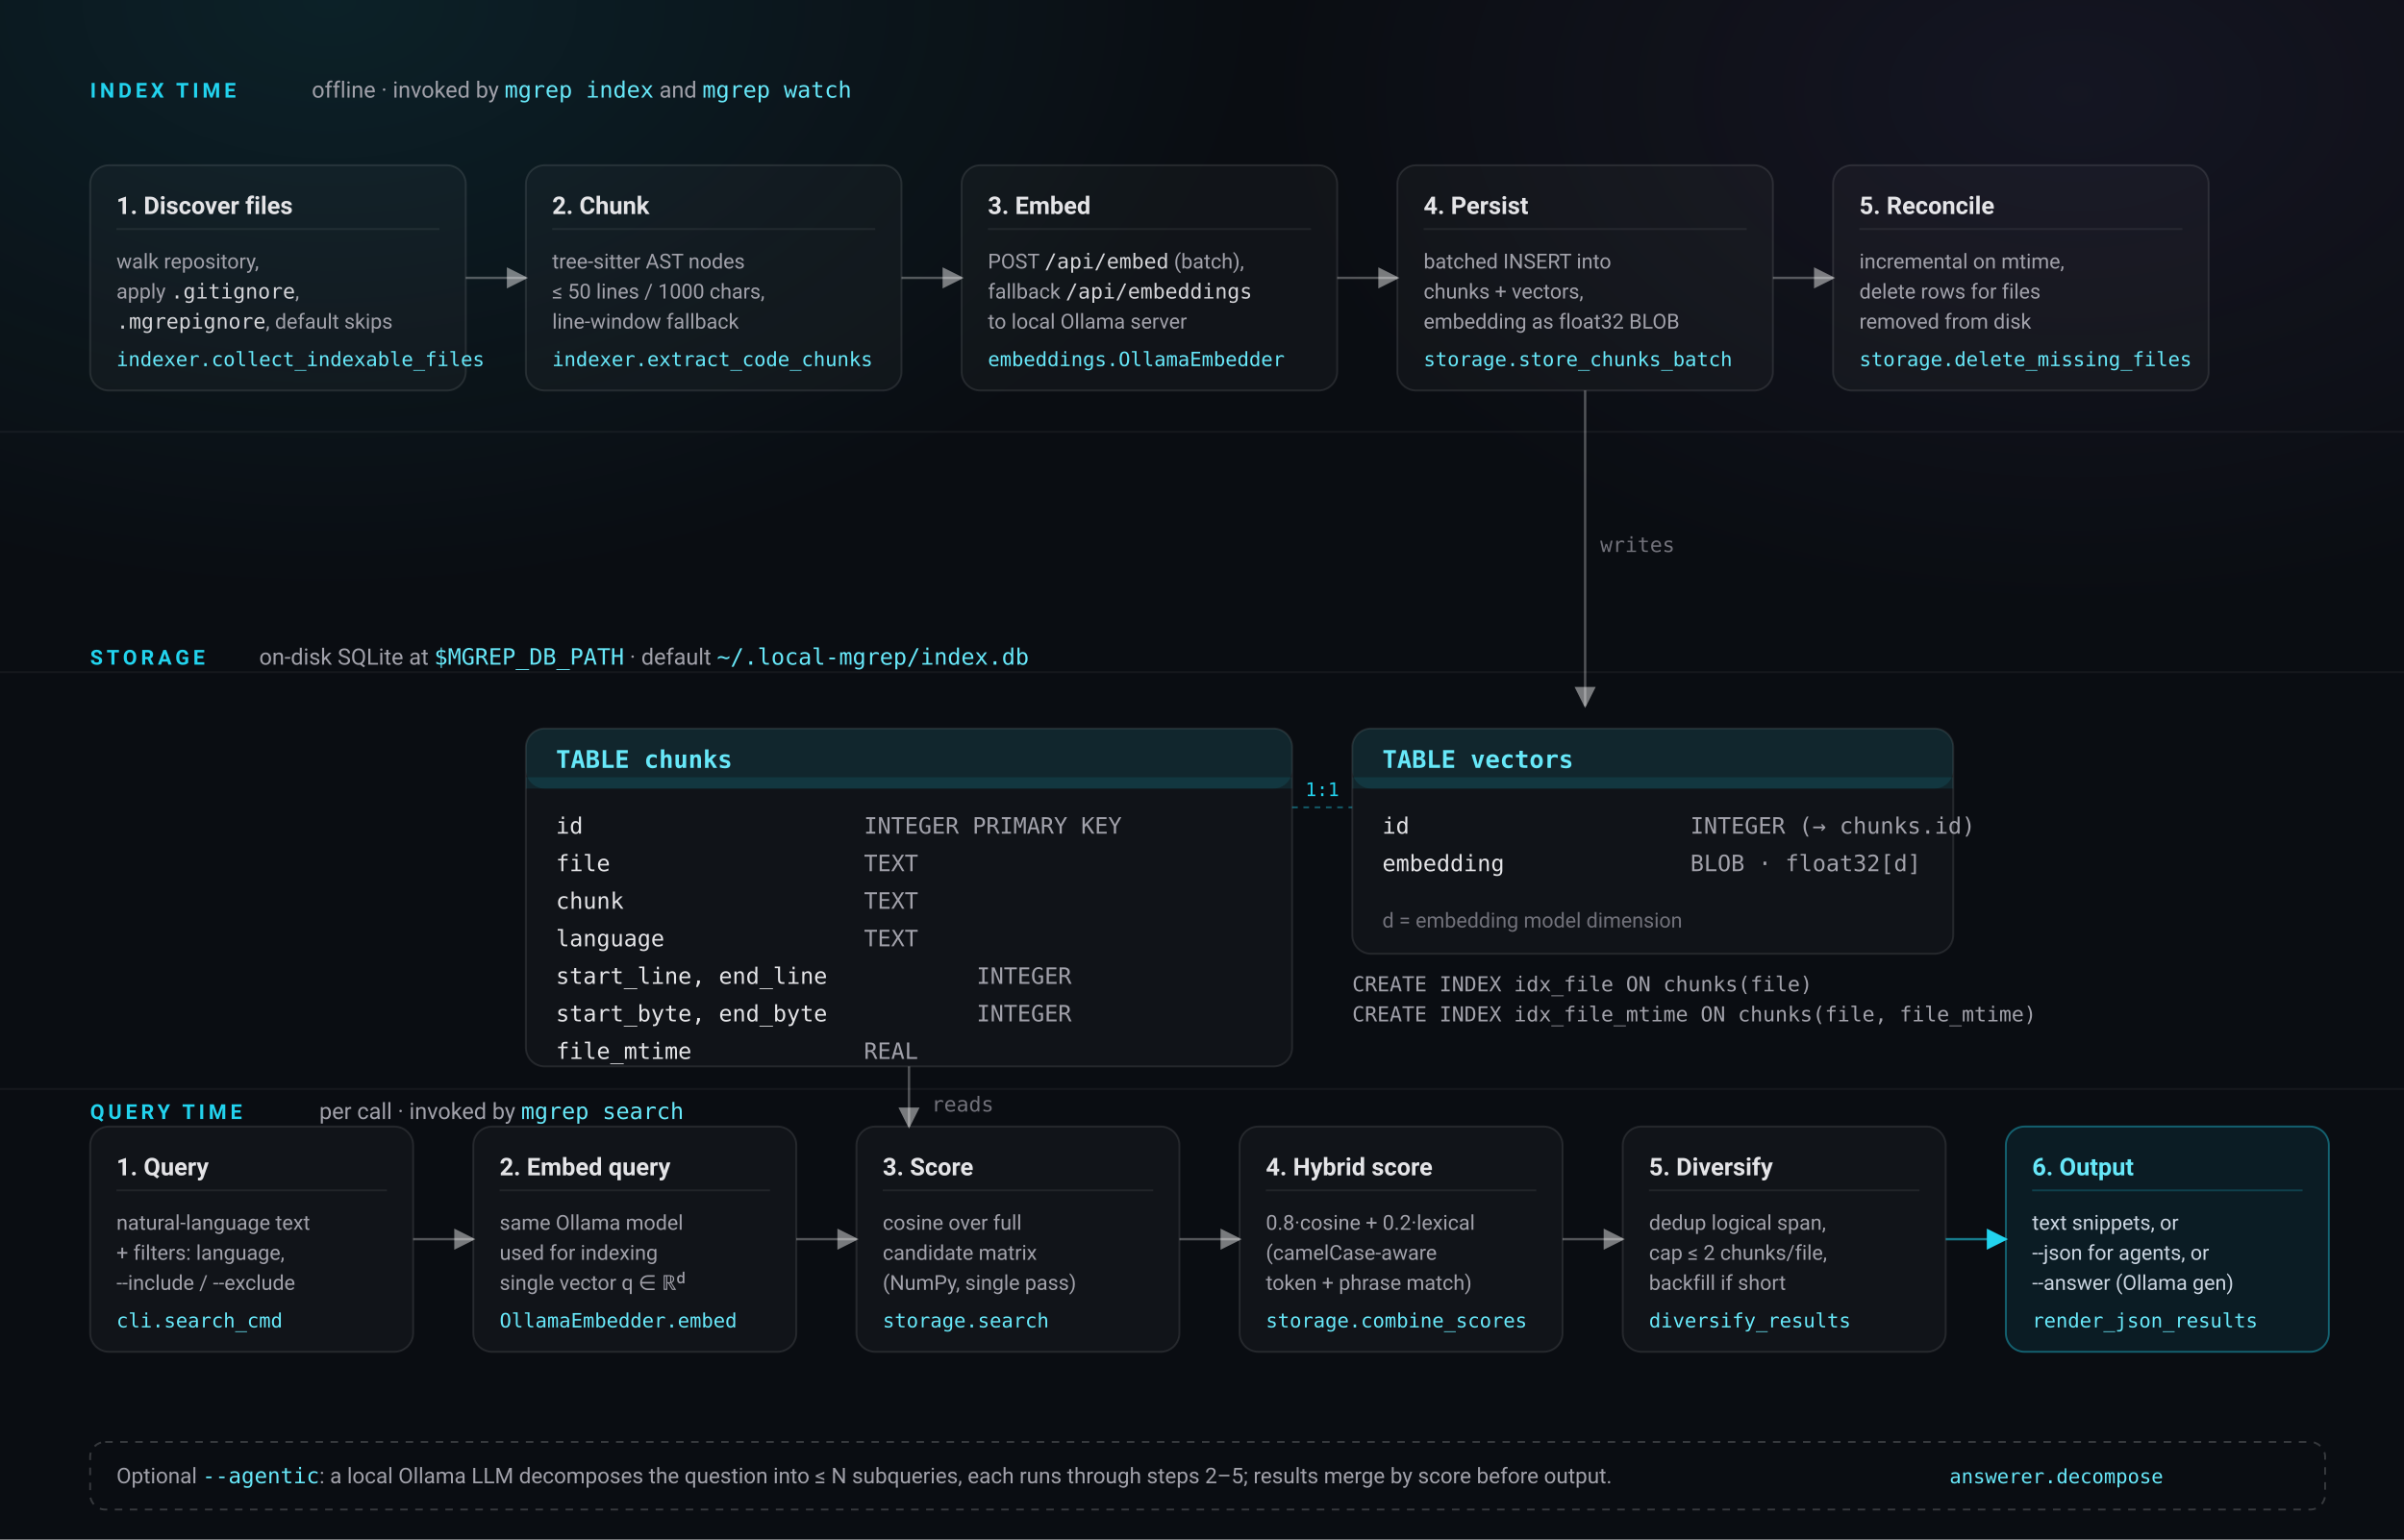
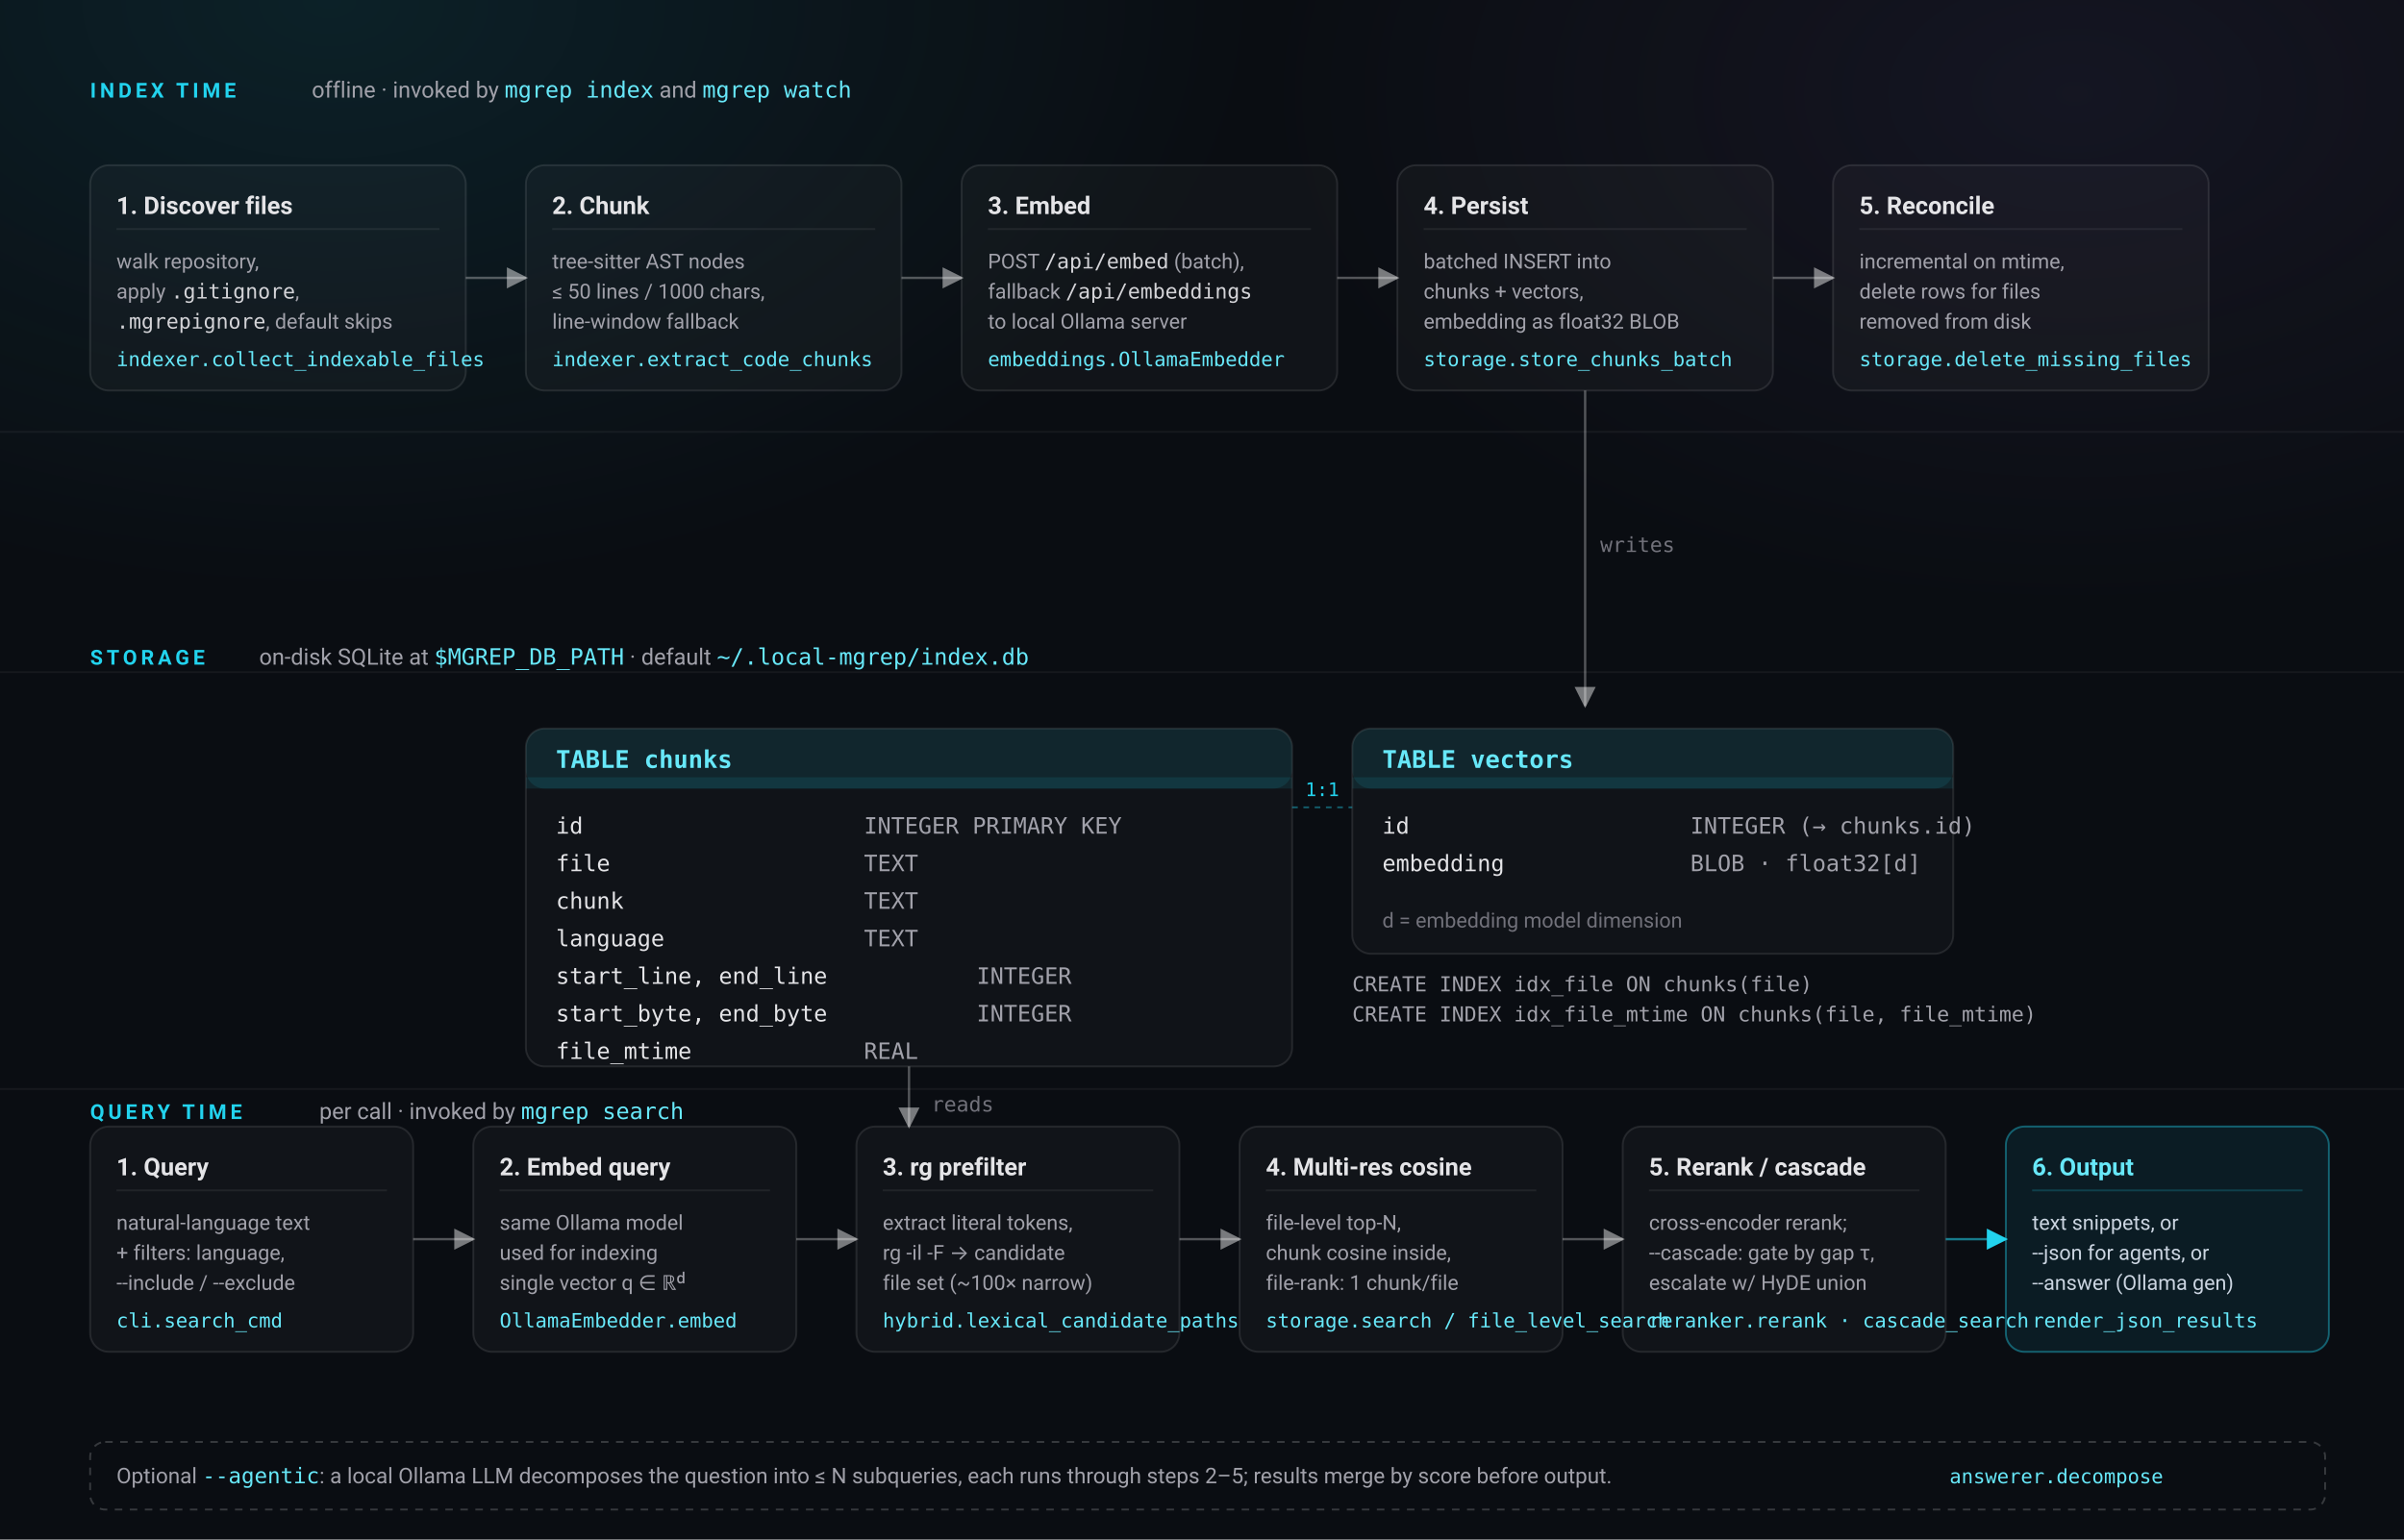
<svg xmlns="http://www.w3.org/2000/svg" viewBox="0 0 1280 820" role="img" aria-labelledby="arch-title arch-desc" font-family="ui-sans-serif, -apple-system, 'Segoe UI', Roboto, system-ui, sans-serif">
  <defs>
    <marker id="arr" viewBox="0 0 10 10" refX="9" refY="5" markerWidth="9" markerHeight="9" orient="auto-start-reverse">
      <path d="M0,0 L10,5 L0,10 z" fill="rgba(255,255,255,0.45)" />
    </marker>
    <marker id="arr-cy" viewBox="0 0 10 10" refX="9" refY="5" markerWidth="9" markerHeight="9" orient="auto-start-reverse">
      <path d="M0,0 L10,5 L0,10 z" fill="#22d3ee" />
    </marker>
    <radialGradient id="arch-orb-cy" cx="14%" cy="0%" r="55%">
      <stop offset="0%" stop-color="rgba(34,211,238,0.10)" />
      <stop offset="70%" stop-color="rgba(34,211,238,0)" />
    </radialGradient>
    <radialGradient id="arch-orb-vi" cx="86%" cy="6%" r="48%">
      <stop offset="0%" stop-color="rgba(167,139,250,0.07)" />
      <stop offset="70%" stop-color="rgba(167,139,250,0)" />
    </radialGradient>
  </defs>
  <rect width="1280" height="820" fill="#0a0d12" />
  <rect width="1280" height="820" fill="url(#arch-orb-cy)" />
  <rect width="1280" height="820" fill="url(#arch-orb-vi)" />
  <g stroke="rgba(255,255,255,0.05)" stroke-width="1">
    <path d="M0 230 H1280" />
    <path d="M0 358 H1280" />
    <path d="M0 580 H1280" />
  </g>
  <g font-size="11" font-weight="700" letter-spacing="2" fill="#22d3ee">
    <text x="48" y="52">INDEX TIME</text>
    <text x="48" y="354">STORAGE</text>
    <text x="48" y="596">QUERY TIME</text>
  </g>
  <g font-size="12" fill="#a1a1aa">
    <text x="166" y="52">offline · invoked by <tspan font-family="ui-monospace, Menlo, Consolas, monospace" fill="#67e8f9">mgrep index</tspan> and <tspan font-family="ui-monospace, Menlo, Consolas, monospace" fill="#67e8f9">mgrep watch</tspan>
    </text>
    <text x="138" y="354">on-disk SQLite at <tspan font-family="ui-monospace, Menlo, Consolas, monospace" fill="#67e8f9">$MGREP_DB_PATH</tspan> · default <tspan font-family="ui-monospace, Menlo, Consolas, monospace" fill="#67e8f9">~/.local-mgrep/index.db</tspan>
    </text>
    <text x="170" y="596">per call · invoked by <tspan font-family="ui-monospace, Menlo, Consolas, monospace" fill="#67e8f9">mgrep search</tspan>
    </text>
  </g>
  <g>
    <g transform="translate(48 88)">
      <rect width="200" height="120" rx="10" fill="rgba(255,255,255,0.03)" stroke="rgba(255,255,255,0.10)" stroke-width="1" />
      <text x="14" y="26" font-size="13" font-weight="600" fill="#e4e4e7">1. Discover files</text>
      <line x1="14" y1="34" x2="186" y2="34" stroke="rgba(255,255,255,0.07)" />
      <text x="14" y="55" font-size="11" fill="#a1a1aa">walk repository,</text>
      <text x="14" y="71" font-size="11" fill="#a1a1aa">apply <tspan font-family="ui-monospace, Menlo, Consolas, monospace" fill="#d4d4d8">.gitignore</tspan>,</text>
      <text x="14" y="87" font-size="11" fill="#a1a1aa">
        <tspan font-family="ui-monospace, Menlo, Consolas, monospace" fill="#d4d4d8">.mgrepignore</tspan>, default skips</text>
      <text x="14" y="107" font-size="10.5" fill="#67e8f9" font-family="ui-monospace, Menlo, Consolas, monospace">indexer.collect_indexable_files</text>
    </g>
    <g transform="translate(280 88)">
      <rect width="200" height="120" rx="10" fill="rgba(255,255,255,0.03)" stroke="rgba(255,255,255,0.10)" stroke-width="1" />
      <text x="14" y="26" font-size="13" font-weight="600" fill="#e4e4e7">2. Chunk</text>
      <line x1="14" y1="34" x2="186" y2="34" stroke="rgba(255,255,255,0.07)" />
      <text x="14" y="55" font-size="11" fill="#a1a1aa">tree-sitter AST nodes</text>
      <text x="14" y="71" font-size="11" fill="#a1a1aa">≤ 50 lines / 1000 chars,</text>
      <text x="14" y="87" font-size="11" fill="#a1a1aa">line-window fallback</text>
      <text x="14" y="107" font-size="10.5" fill="#67e8f9" font-family="ui-monospace, Menlo, Consolas, monospace">indexer.extract_code_chunks</text>
    </g>
    <g transform="translate(512 88)">
      <rect width="200" height="120" rx="10" fill="rgba(255,255,255,0.03)" stroke="rgba(255,255,255,0.10)" stroke-width="1" />
      <text x="14" y="26" font-size="13" font-weight="600" fill="#e4e4e7">3. Embed</text>
      <line x1="14" y1="34" x2="186" y2="34" stroke="rgba(255,255,255,0.07)" />
      <text x="14" y="55" font-size="11" fill="#a1a1aa">POST <tspan font-family="ui-monospace, Menlo, Consolas, monospace" fill="#d4d4d8">/api/embed</tspan> (batch),</text>
      <text x="14" y="71" font-size="11" fill="#a1a1aa">fallback <tspan font-family="ui-monospace, Menlo, Consolas, monospace" fill="#d4d4d8">/api/embeddings</tspan>
      </text>
      <text x="14" y="87" font-size="11" fill="#a1a1aa">to local Ollama server</text>
      <text x="14" y="107" font-size="10.5" fill="#67e8f9" font-family="ui-monospace, Menlo, Consolas, monospace">embeddings.OllamaEmbedder</text>
    </g>
    <g transform="translate(744 88)">
      <rect width="200" height="120" rx="10" fill="rgba(255,255,255,0.03)" stroke="rgba(255,255,255,0.10)" stroke-width="1" />
      <text x="14" y="26" font-size="13" font-weight="600" fill="#e4e4e7">4. Persist</text>
      <line x1="14" y1="34" x2="186" y2="34" stroke="rgba(255,255,255,0.07)" />
      <text x="14" y="55" font-size="11" fill="#a1a1aa">batched INSERT into</text>
      <text x="14" y="71" font-size="11" fill="#a1a1aa">chunks + vectors,</text>
      <text x="14" y="87" font-size="11" fill="#a1a1aa">embedding as float32 BLOB</text>
      <text x="14" y="107" font-size="10.5" fill="#67e8f9" font-family="ui-monospace, Menlo, Consolas, monospace">storage.store_chunks_batch</text>
    </g>
    <g transform="translate(976 88)">
      <rect width="200" height="120" rx="10" fill="rgba(255,255,255,0.03)" stroke="rgba(255,255,255,0.10)" stroke-width="1" />
      <text x="14" y="26" font-size="13" font-weight="600" fill="#e4e4e7">5. Reconcile</text>
      <line x1="14" y1="34" x2="186" y2="34" stroke="rgba(255,255,255,0.07)" />
      <text x="14" y="55" font-size="11" fill="#a1a1aa">incremental on mtime,</text>
      <text x="14" y="71" font-size="11" fill="#a1a1aa">delete rows for files</text>
      <text x="14" y="87" font-size="11" fill="#a1a1aa">removed from disk</text>
      <text x="14" y="107" font-size="10.5" fill="#67e8f9" font-family="ui-monospace, Menlo, Consolas, monospace">storage.delete_missing_files</text>
    </g>
    <g stroke="rgba(255,255,255,0.30)" stroke-width="1.25" fill="none" marker-end="url(#arr)">
      <line x1="248" y1="148" x2="280" y2="148" />
      <line x1="480" y1="148" x2="512" y2="148" />
      <line x1="712" y1="148" x2="744" y2="148" />
      <line x1="944" y1="148" x2="976" y2="148" />
    </g>
  </g>
  <g stroke="rgba(255,255,255,0.30)" stroke-width="1.25" fill="none" marker-end="url(#arr)">
    <path d="M844 208 V 376" />
  </g>
  <text x="852" y="294" font-size="11" fill="#71717a" font-family="ui-monospace, Menlo, Consolas, monospace">writes</text>
  <g stroke="rgba(255,255,255,0.30)" stroke-width="1.25" fill="none" marker-end="url(#arr)">
    <path d="M484 568 V 600" />
  </g>
  <text x="496" y="592" font-size="11" fill="#71717a" font-family="ui-monospace, Menlo, Consolas, monospace">reads</text>
  <g transform="translate(280 388)">
    <rect width="408" height="180" rx="10" fill="rgba(255,255,255,0.025)" stroke="rgba(255,255,255,0.10)" stroke-width="1" />
    <rect width="408" height="32" rx="10" fill="rgba(34,211,238,0.10)" />
    <rect y="26" width="408" height="6" fill="rgba(34,211,238,0.10)" />
    <text x="16" y="21" font-size="13" font-weight="600" fill="#67e8f9" font-family="ui-monospace, Menlo, Consolas, monospace">TABLE chunks</text>
    <g font-family="ui-monospace, Menlo, Consolas, monospace" font-size="12" fill="#e4e4e7">
      <text x="16" y="56">id</text>
      <text x="180" y="56" fill="#a1a1aa">INTEGER PRIMARY KEY</text>
      <text x="16" y="76">file</text>
      <text x="180" y="76" fill="#a1a1aa">TEXT</text>
      <text x="16" y="96">chunk</text>
      <text x="180" y="96" fill="#a1a1aa">TEXT</text>
      <text x="16" y="116">language</text>
      <text x="180" y="116" fill="#a1a1aa">TEXT</text>
      <text x="16" y="136">start_line, end_line</text>
      <text x="240" y="136" fill="#a1a1aa">INTEGER</text>
      <text x="16" y="156">start_byte, end_byte</text>
      <text x="240" y="156" fill="#a1a1aa">INTEGER</text>
      <text x="16" y="176">file_mtime</text>
      <text x="180" y="176" fill="#a1a1aa">REAL</text>
    </g>
  </g>
  <g transform="translate(720 388)">
    <rect width="320" height="120" rx="10" fill="rgba(255,255,255,0.025)" stroke="rgba(255,255,255,0.10)" stroke-width="1" />
    <rect width="320" height="32" rx="10" fill="rgba(34,211,238,0.10)" />
    <rect y="26" width="320" height="6" fill="rgba(34,211,238,0.10)" />
    <text x="16" y="21" font-size="13" font-weight="600" fill="#67e8f9" font-family="ui-monospace, Menlo, Consolas, monospace">TABLE vectors</text>
    <g font-family="ui-monospace, Menlo, Consolas, monospace" font-size="12" fill="#e4e4e7">
      <text x="16" y="56">id</text>
      <text x="180" y="56" fill="#a1a1aa">INTEGER (→ chunks.id)</text>
      <text x="16" y="76">embedding</text>
      <text x="180" y="76" fill="#a1a1aa">BLOB · float32[d]</text>
    </g>
    <text x="16" y="106" font-size="11" fill="#71717a">d = embedding model dimension</text>
  </g>
  <g stroke="rgba(34,211,238,0.40)" stroke-width="1" fill="none" stroke-dasharray="3 3">
    <line x1="688" y1="430" x2="720" y2="430" />
  </g>
  <text x="695" y="424" font-size="10" fill="#22d3ee" font-family="ui-monospace, Menlo, Consolas, monospace">1:1</text>
  <g transform="translate(720 528)" font-family="ui-monospace, Menlo, Consolas, monospace" font-size="11" fill="#a1a1aa">
    <text x="0" y="0">CREATE INDEX idx_file        ON chunks(file)</text>
    <text x="0" y="16">CREATE INDEX idx_file_mtime  ON chunks(file, file_mtime)</text>
  </g>
  <g>
    <g transform="translate(48 600)">
      <rect width="172" height="120" rx="10" fill="rgba(255,255,255,0.03)" stroke="rgba(255,255,255,0.10)" stroke-width="1" />
      <text x="14" y="26" font-size="13" font-weight="600" fill="#e4e4e7">1. Query</text>
      <line x1="14" y1="34" x2="158" y2="34" stroke="rgba(255,255,255,0.07)" />
      <text x="14" y="55" font-size="11" fill="#a1a1aa">natural-language text</text>
      <text x="14" y="71" font-size="11" fill="#a1a1aa">+ filters: language,</text>
      <text x="14" y="87" font-size="11" fill="#a1a1aa">--include / --exclude</text>
      <text x="14" y="107" font-size="10.5" fill="#67e8f9" font-family="ui-monospace, Menlo, Consolas, monospace">cli.search_cmd</text>
    </g>
    <g transform="translate(252 600)">
      <rect width="172" height="120" rx="10" fill="rgba(255,255,255,0.03)" stroke="rgba(255,255,255,0.10)" stroke-width="1" />
      <text x="14" y="26" font-size="13" font-weight="600" fill="#e4e4e7">2. Embed query</text>
      <line x1="14" y1="34" x2="158" y2="34" stroke="rgba(255,255,255,0.07)" />
      <text x="14" y="55" font-size="11" fill="#a1a1aa">same Ollama model</text>
      <text x="14" y="71" font-size="11" fill="#a1a1aa">used for indexing</text>
      <text x="14" y="87" font-size="11" fill="#a1a1aa">single vector q ∈ ℝᵈ</text>
      <text x="14" y="107" font-size="10.5" fill="#67e8f9" font-family="ui-monospace, Menlo, Consolas, monospace">OllamaEmbedder.embed</text>
    </g>
    <g transform="translate(456 600)">
      <rect width="172" height="120" rx="10" fill="rgba(255,255,255,0.03)" stroke="rgba(255,255,255,0.10)" stroke-width="1" />
-       <text x="14" y="26" font-size="13" font-weight="600" fill="#e4e4e7">3. Score</text>
-       <line x1="14" y1="34" x2="158" y2="34" stroke="rgba(255,255,255,0.07)" />
-       <text x="14" y="55" font-size="11" fill="#a1a1aa">cosine over full</text>
-       <text x="14" y="71" font-size="11" fill="#a1a1aa">candidate matrix</text>
-       <text x="14" y="87" font-size="11" fill="#a1a1aa">(NumPy, single pass)</text>
-       <text x="14" y="107" font-size="10.5" fill="#67e8f9" font-family="ui-monospace, Menlo, Consolas, monospace">storage.search</text>
+       <text x="14" y="26" font-size="13" font-weight="600" fill="#e4e4e7">3. rg prefilter</text>
+       <line x1="14" y1="34" x2="158" y2="34" stroke="rgba(255,255,255,0.07)" />
+       <text x="14" y="55" font-size="11" fill="#a1a1aa">extract literal tokens,</text>
+       <text x="14" y="71" font-size="11" fill="#a1a1aa">rg -il -F → candidate</text>
+       <text x="14" y="87" font-size="11" fill="#a1a1aa">file set (~100× narrow)</text>
+       <text x="14" y="107" font-size="10.5" fill="#67e8f9" font-family="ui-monospace, Menlo, Consolas, monospace">hybrid.lexical_candidate_paths</text>
    </g>
    <g transform="translate(660 600)">
      <rect width="172" height="120" rx="10" fill="rgba(255,255,255,0.03)" stroke="rgba(255,255,255,0.10)" stroke-width="1" />
-       <text x="14" y="26" font-size="13" font-weight="600" fill="#e4e4e7">4. Hybrid score</text>
-       <line x1="14" y1="34" x2="158" y2="34" stroke="rgba(255,255,255,0.07)" />
-       <text x="14" y="55" font-size="11" fill="#a1a1aa">0.8·cosine + 0.2·lexical</text>
-       <text x="14" y="71" font-size="11" fill="#a1a1aa">(camelCase-aware</text>
-       <text x="14" y="87" font-size="11" fill="#a1a1aa">token + phrase match)</text>
-       <text x="14" y="107" font-size="10.5" fill="#67e8f9" font-family="ui-monospace, Menlo, Consolas, monospace">storage.combine_scores</text>
+       <text x="14" y="26" font-size="13" font-weight="600" fill="#e4e4e7">4. Multi-res cosine</text>
+       <line x1="14" y1="34" x2="158" y2="34" stroke="rgba(255,255,255,0.07)" />
+       <text x="14" y="55" font-size="11" fill="#a1a1aa">file-level top-N,</text>
+       <text x="14" y="71" font-size="11" fill="#a1a1aa">chunk cosine inside,</text>
+       <text x="14" y="87" font-size="11" fill="#a1a1aa">file-rank: 1 chunk/file</text>
+       <text x="14" y="107" font-size="10.5" fill="#67e8f9" font-family="ui-monospace, Menlo, Consolas, monospace">storage.search / file_level_search</text>
    </g>
    <g transform="translate(864 600)">
      <rect width="172" height="120" rx="10" fill="rgba(255,255,255,0.03)" stroke="rgba(255,255,255,0.10)" stroke-width="1" />
-       <text x="14" y="26" font-size="13" font-weight="600" fill="#e4e4e7">5. Diversify</text>
-       <line x1="14" y1="34" x2="158" y2="34" stroke="rgba(255,255,255,0.07)" />
-       <text x="14" y="55" font-size="11" fill="#a1a1aa">dedup logical span,</text>
-       <text x="14" y="71" font-size="11" fill="#a1a1aa">cap ≤ 2 chunks/file,</text>
-       <text x="14" y="87" font-size="11" fill="#a1a1aa">backfill if short</text>
-       <text x="14" y="107" font-size="10.5" fill="#67e8f9" font-family="ui-monospace, Menlo, Consolas, monospace">diversify_results</text>
+       <text x="14" y="26" font-size="13" font-weight="600" fill="#e4e4e7">5. Rerank / cascade</text>
+       <line x1="14" y1="34" x2="158" y2="34" stroke="rgba(255,255,255,0.07)" />
+       <text x="14" y="55" font-size="11" fill="#a1a1aa">cross-encoder rerank;</text>
+       <text x="14" y="71" font-size="11" fill="#a1a1aa">--cascade: gate by gap τ,</text>
+       <text x="14" y="87" font-size="11" fill="#a1a1aa">escalate w/ HyDE union</text>
+       <text x="14" y="107" font-size="10.5" fill="#67e8f9" font-family="ui-monospace, Menlo, Consolas, monospace">reranker.rerank · cascade_search</text>
    </g>
    <g transform="translate(1068 600)">
      <rect width="172" height="120" rx="10" fill="rgba(34,211,238,0.08)" stroke="rgba(34,211,238,0.40)" stroke-width="1" />
      <text x="14" y="26" font-size="13" font-weight="600" fill="#67e8f9">6. Output</text>
      <line x1="14" y1="34" x2="158" y2="34" stroke="rgba(34,211,238,0.20)" />
      <text x="14" y="55" font-size="11" fill="#cbd5e1">text snippets, or</text>
      <text x="14" y="71" font-size="11" fill="#cbd5e1">--json for agents, or</text>
      <text x="14" y="87" font-size="11" fill="#cbd5e1">--answer (Ollama gen)</text>
      <text x="14" y="107" font-size="10.5" fill="#67e8f9" font-family="ui-monospace, Menlo, Consolas, monospace">render_json_results</text>
    </g>
    <g stroke="rgba(255,255,255,0.30)" stroke-width="1.25" fill="none" marker-end="url(#arr)">
      <line x1="220" y1="660" x2="252" y2="660" />
      <line x1="424" y1="660" x2="456" y2="660" />
      <line x1="628" y1="660" x2="660" y2="660" />
      <line x1="832" y1="660" x2="864" y2="660" />
    </g>
    <g stroke="rgba(34,211,238,0.55)" stroke-width="1.25" fill="none" marker-end="url(#arr-cy)">
      <line x1="1036" y1="660" x2="1068" y2="660" />
    </g>
  </g>
  <g transform="translate(48 768)">
    <rect width="1190" height="36" rx="8" fill="none" stroke="rgba(255,255,255,0.18)" stroke-width="1" stroke-dasharray="4 4" />
    <text x="14" y="22" font-size="11.5" fill="#a1a1aa">Optional <tspan font-family="ui-monospace, Menlo, Consolas, monospace" fill="#67e8f9">--agentic</tspan>: a local Ollama LLM decomposes the question into ≤ N subqueries, each runs through steps 2–5; results merge by score before output.</text>
    <text x="990" y="22" font-size="10.5" fill="#67e8f9" font-family="ui-monospace, Menlo, Consolas, monospace">answerer.decompose</text>
  </g>
</svg>
